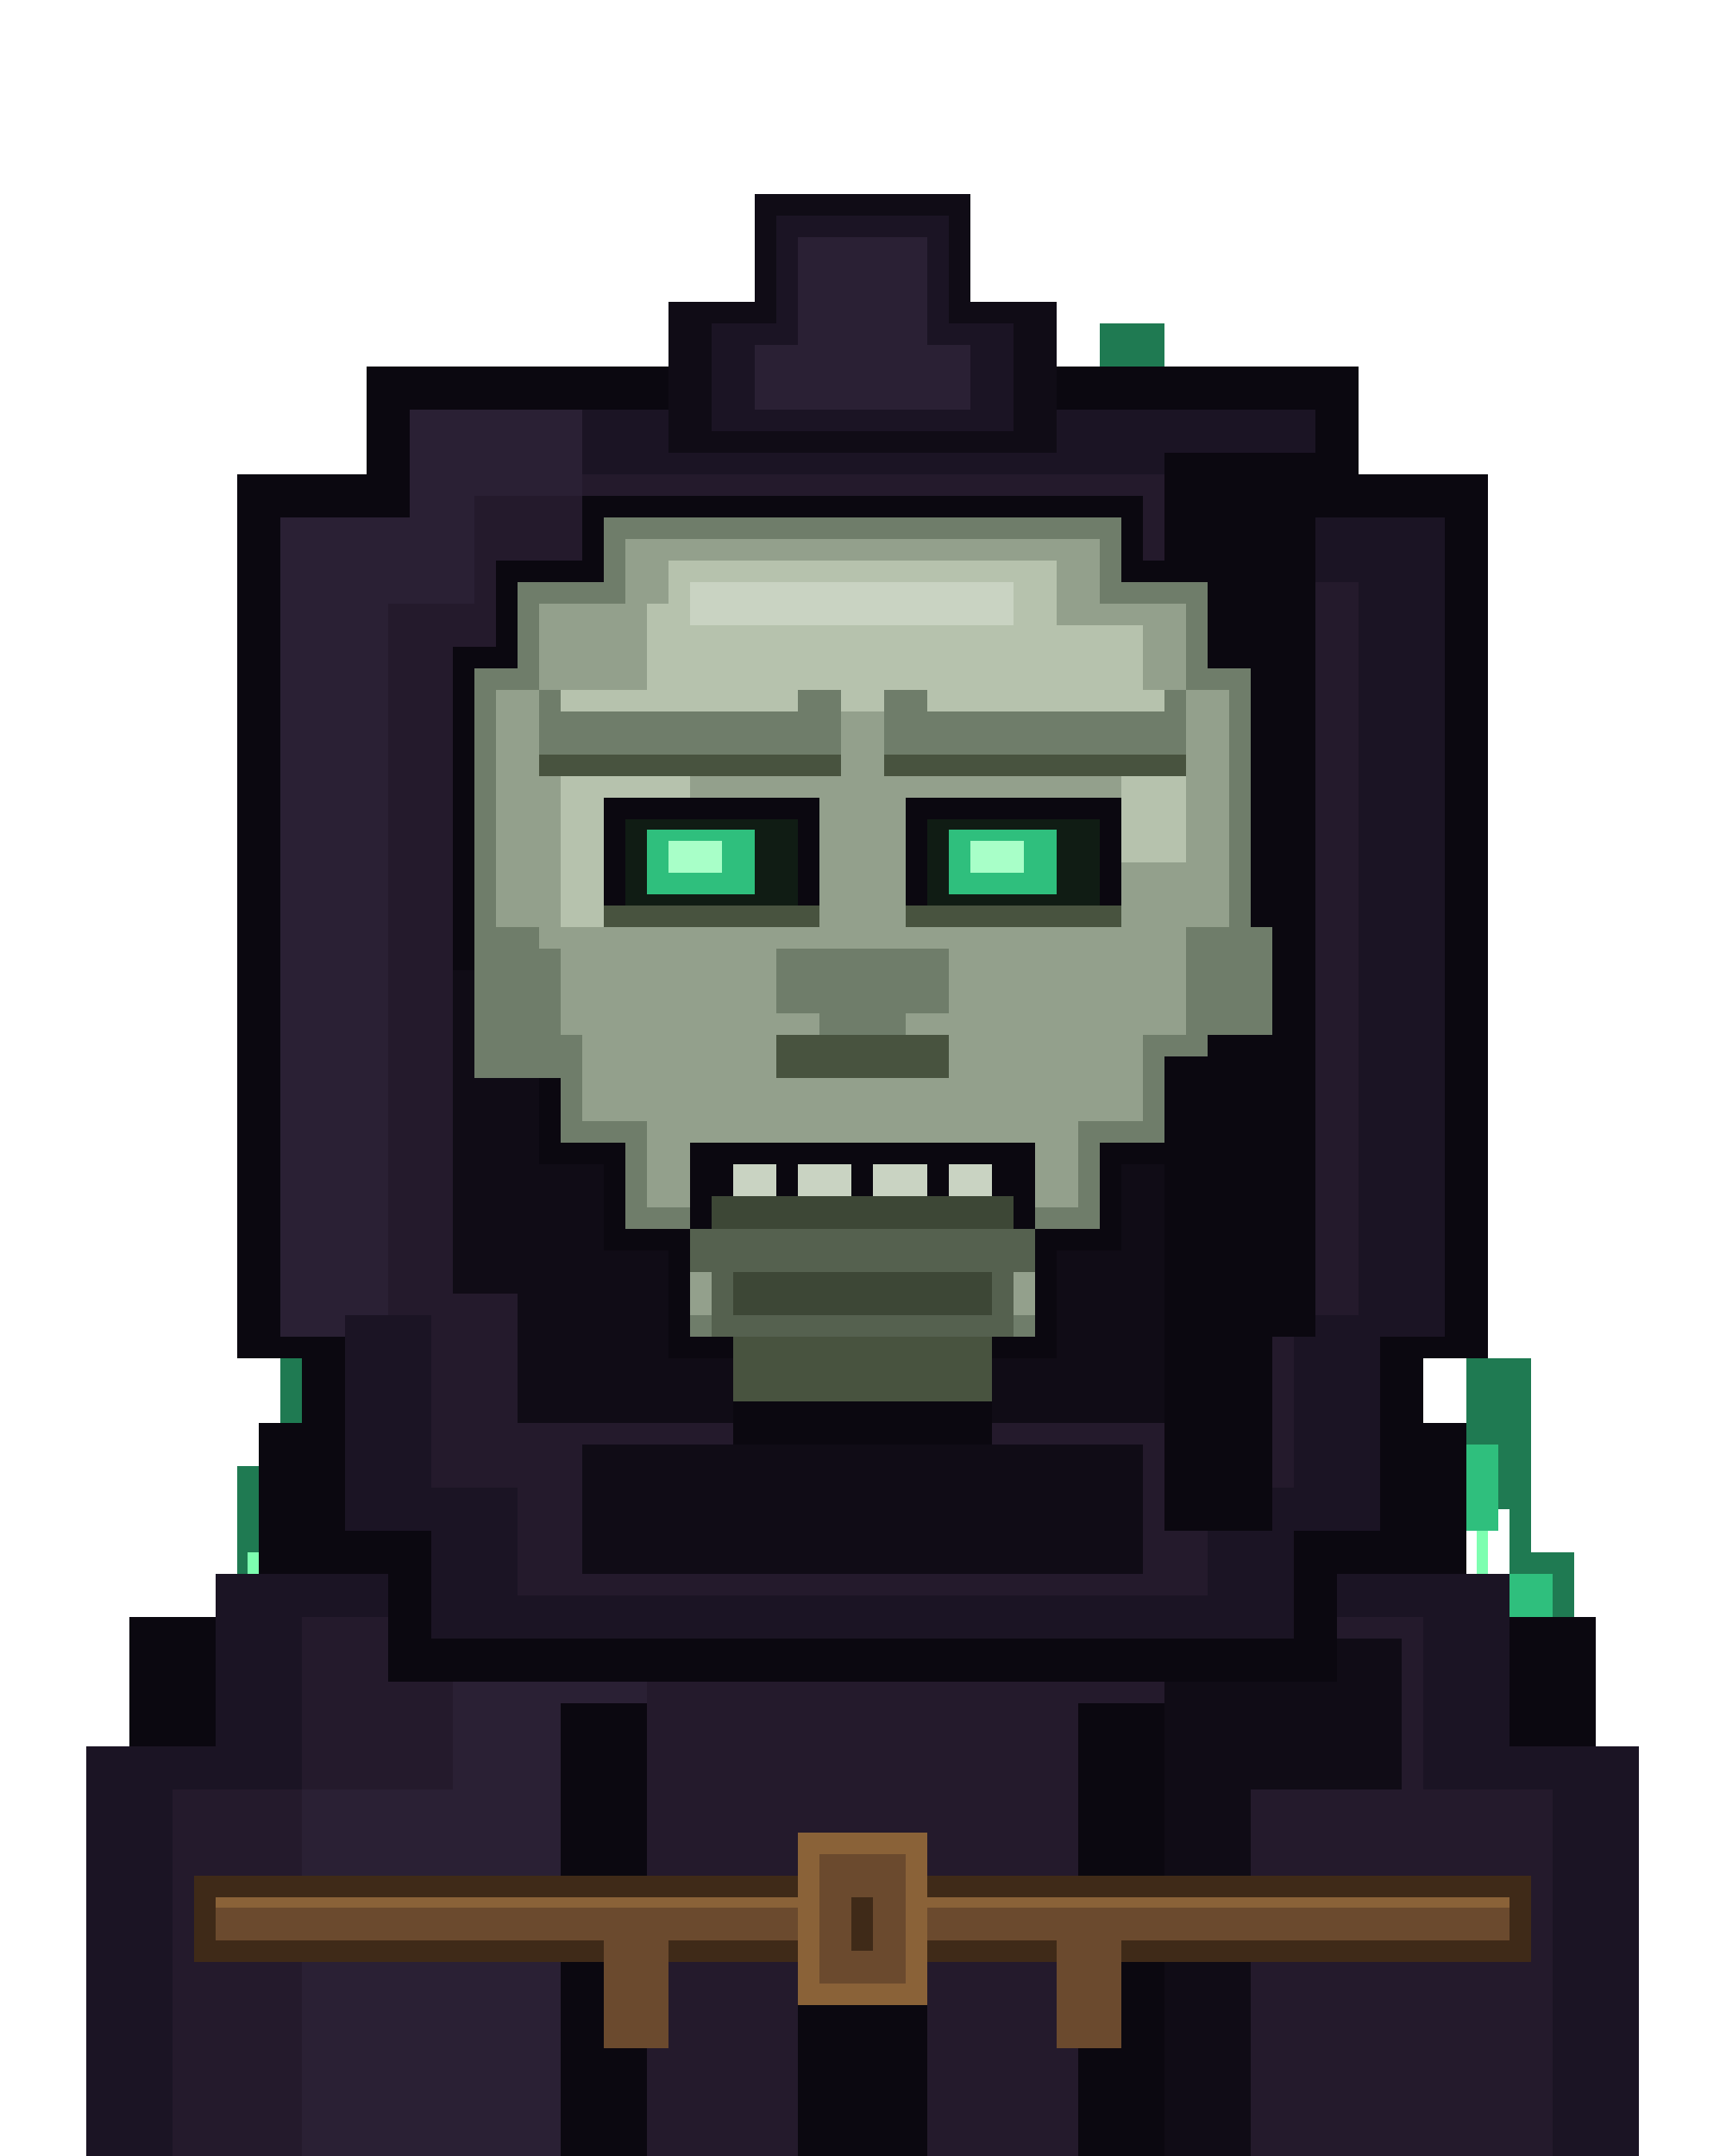
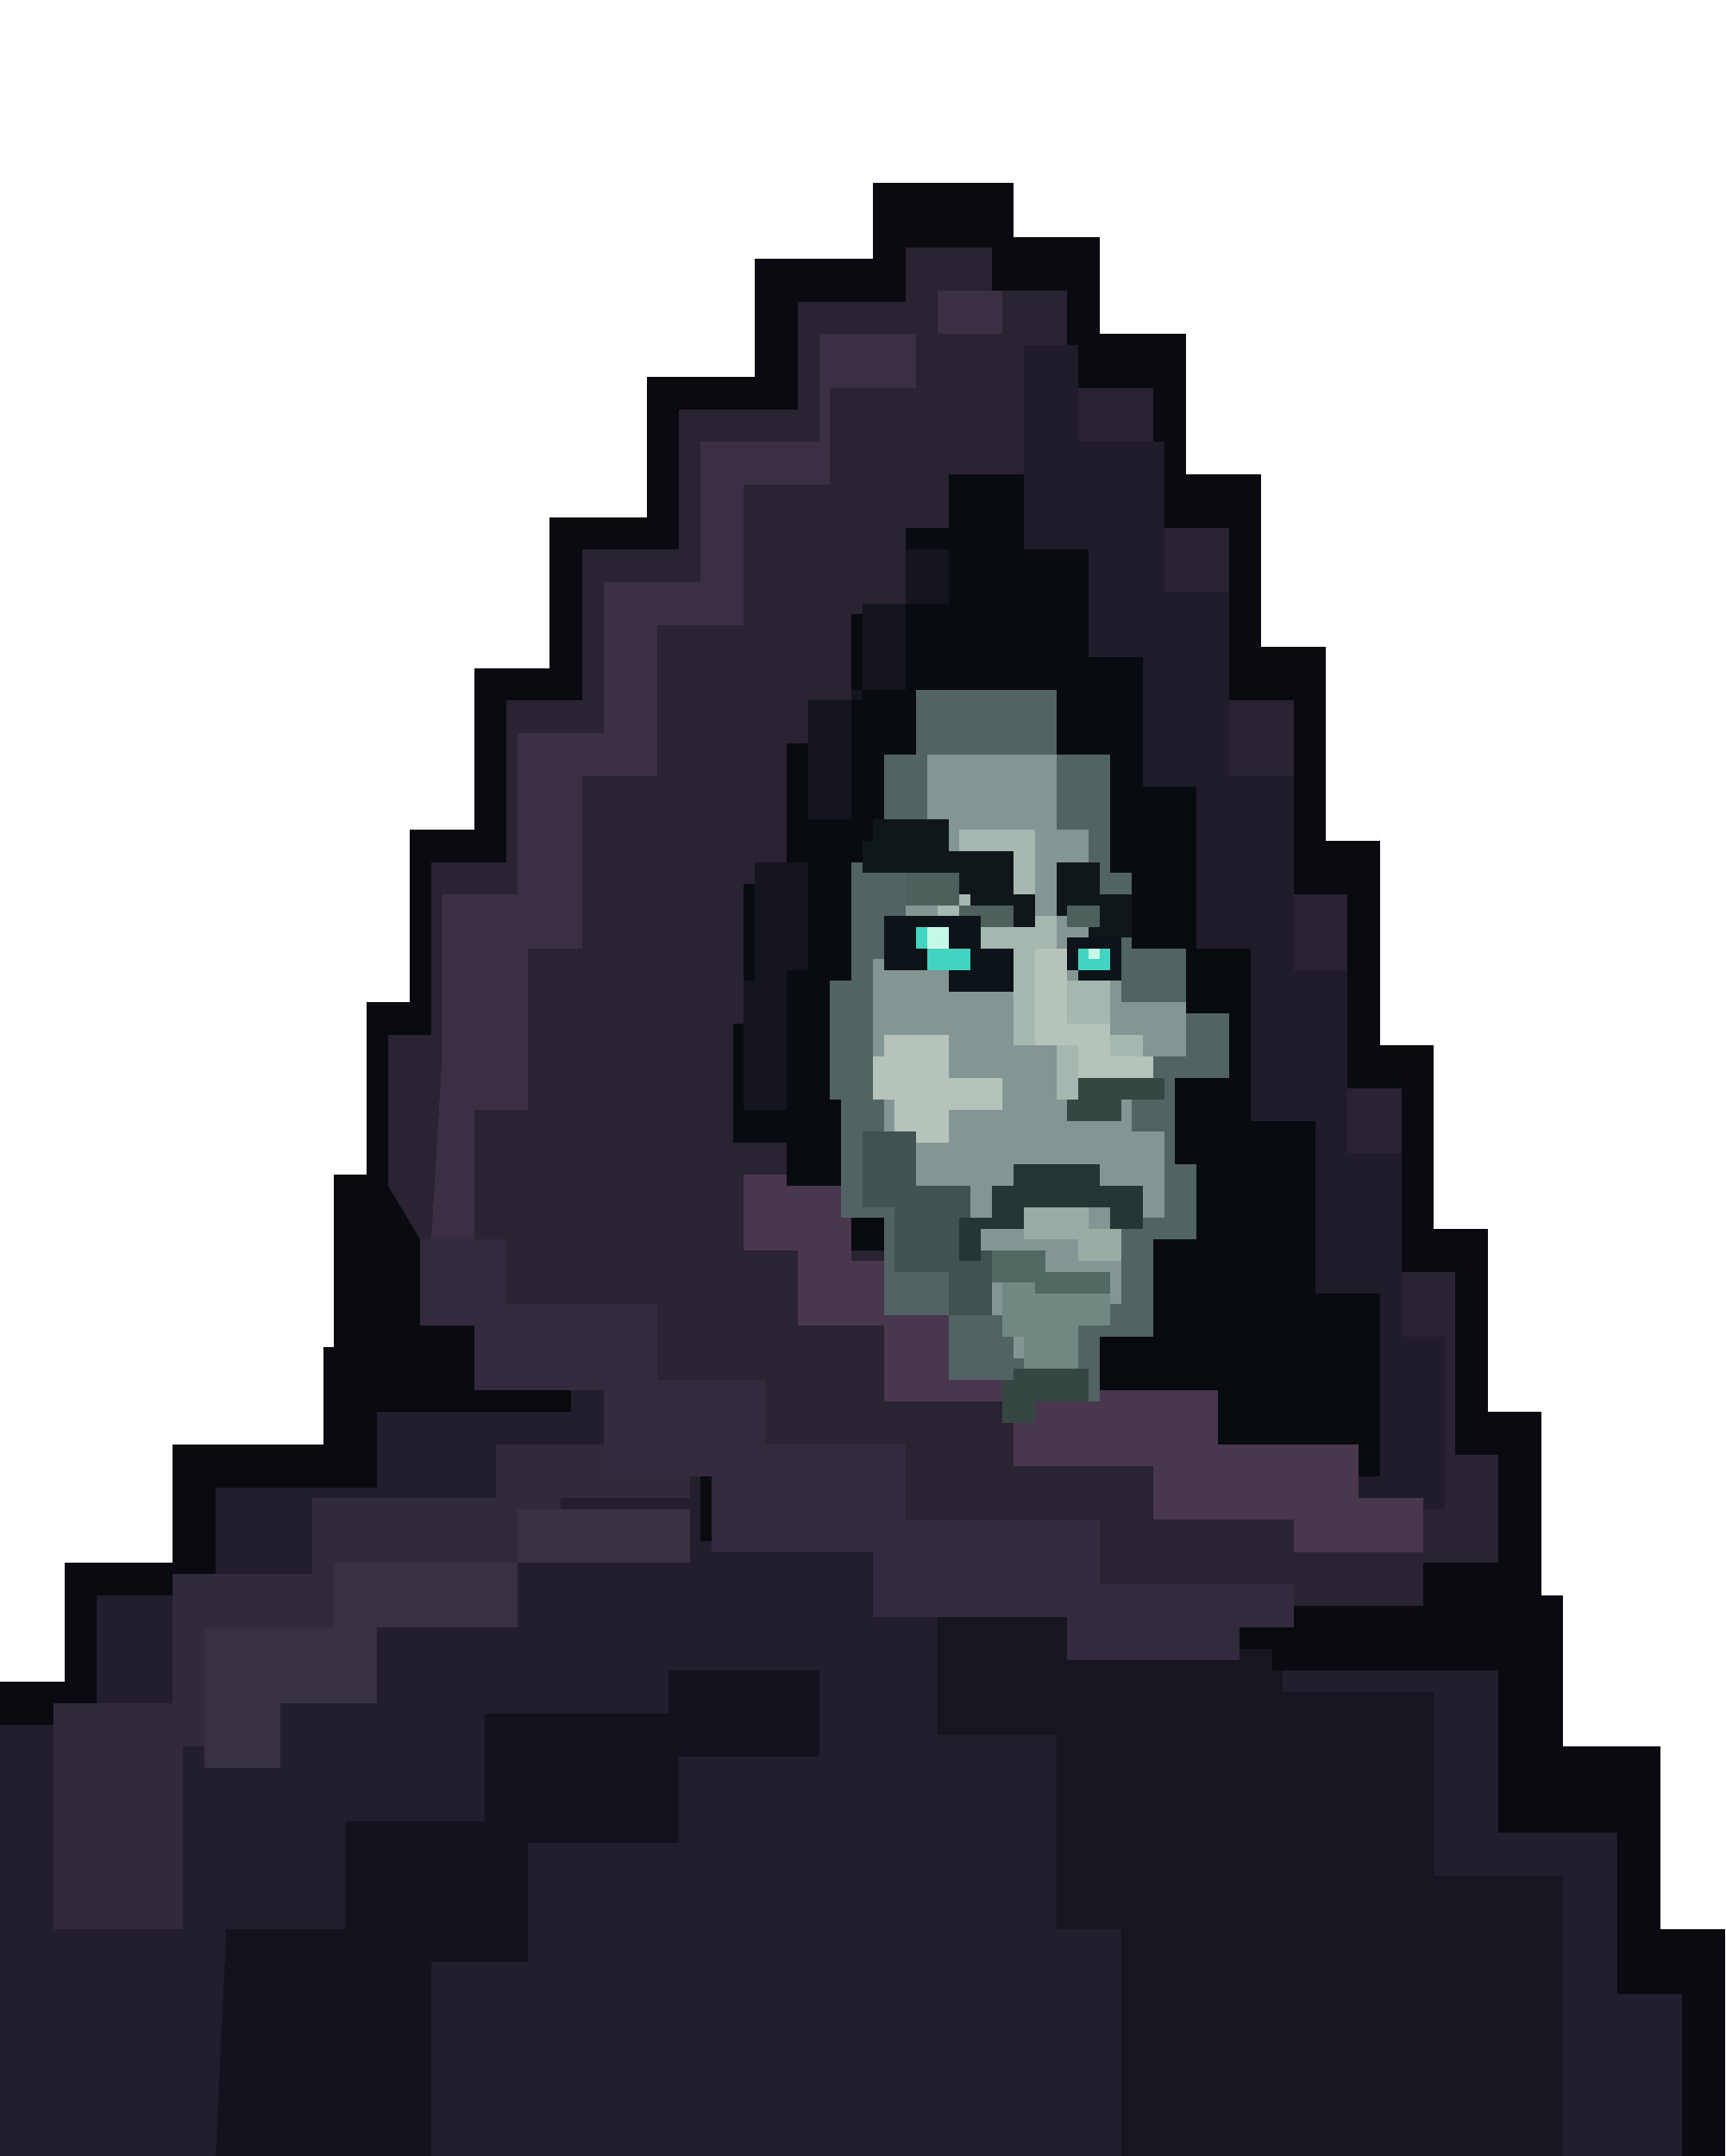
<svg xmlns="http://www.w3.org/2000/svg" width="480" height="600" viewBox="0 0 160 200" shape-rendering="crispEdges" data-expression="neutral">
-   <g id="soul-fire">
-     <path fill="#1f7a52" d="M16 156H22V136H26V120H22V110H28V132H32V152H28V158H16Z" />
-     <path fill="#2fbf7d" d="M20 152H26V138H29V126H26V118H30V136H34V154H20Z" />
-     <path fill="#7dffb0" d="M23 148H27V138H25V144H23Z" />
-     <path fill="#1f7a52" d="M132 158H140V140H136V126H142V144H146V160H132Z" />
-     <path fill="#2fbf7d" d="M134 154H139V142H136V134H139V146H144V156H134Z" />
-     <path fill="#7dffb0" d="M135 150H138V142H137V148H135Z" />
-     <path fill="#2fbf7d" d="M30 74H34V66H31V60H35V70H38V76H30Z" />
-     <path fill="#7dffb0" d="M31 72H33V64H32V70H31Z" />
-     <path fill="#2fbf7d" d="M124 80H128V72H125V66H129V76H132V82H124Z" />
-     <path fill="#1f7a52" d="M100 44H106V36H102V30H108V40H112V48H100Z" />
-   </g>
-   <g id="cloak-back">
-     <path fill="#0b0810" d="M12 200V150H24V132H44V122H116V132H136V150H148V200Z" />
-   </g>
-   <g id="cloak">
-     <path fill="#1b1424" d="M8 200V162H20V146H42V134H118V146H140V162H152V200Z" />
-     <path fill="#241a2c" d="M16 200V166H28V150H48V140H112V150H132V166H144V200Z" />
-     <path fill="#2a2034" d="M28 166H42V152H50V144H60V200H28Z" />
-     <path fill="#100c16" d="M116 166H130V152H122V144H108V200H116Z" />
-     <path fill="#0b0810" d="M52 158H60V200H52ZM100 158H108V200H100ZM74 172H86V200H74Z" />
-   </g>
-   <g id="belt">
-     <path fill="#3f2a18" d="M18 174H142V182H18Z" />
-     <path fill="#6b4a2e" d="M20 176H140V180H20Z" />
-     <path fill="#8a6238" d="M20 176H140V177H20Z" />
-     <path fill="#8a6238" d="M74 170H86V186H74Z" />
-     <path fill="#6b4a2e" d="M76 172H84V184H76Z" />
-     <path fill="#3f2a18" d="M79 176H81V181H79Z" />
-     <path fill="#6b4a2e" d="M56 180H62V190H56ZM98 180H104V190H98Z" />
+   <g id="shoulders">
+     <path fill="#090b10" d="M0 200V156H6V145H16V134H30V125H46V120H93V126H111V136H130V148H145V162H154V179H160V200Z" />
+     <path fill="#221e2d" d="M0 200V160H9V148H20V138H35V131H53V127H89V133H107V144H125V155H139V170H150V185H156V200Z" />
+     <path fill="#302a3b" d="M5 158H16V146H29V139H46V134H64V139H52V145H40V151H26V162H17V179H5Z" />
+     <path fill="#17151f" d="M87 137H103V146H119V157H133V174H145V200H104V179H98V161H87Z" />
+     <path fill="#393140" d="M19 151H31V145H48V140H64V145H48V151H35V158H26V164H19Z" />
+     <path fill="#14131d" d="M21 179H32V169H45V159H62V155H76V163H63V171H49V182H40V200H20Z" />
  </g>
  <g id="hood">
-     <path fill="#0b0810" d="M34 34H126V44H138V126H132V146H124V156H36V146H28V126H22V44H34Z" />
-     <path fill="#1b1424" d="M38 38H122V48H134V124H128V142H120V152H40V142H32V124H26V48H38Z" />
-     <path fill="#241a2c" d="M44 44H116V54H126V122H120V138H112V148H48V138H40V122H34V54H44Z" />
-     <path fill="#100c16" d="M50 58H110V64H118V120H112V132H48V120H42V64H50Z" />
-     <path fill="#2a2034" d="M38 38H54V46H44V56H36V122H32V124H26V48H38Z" />
-     <path fill="#0b0810" d="M108 42H122V124H118V142H108Z" />
-     <path fill="#100c16" d="M70 18H90V28H98V42H62V28H70Z" />
-     <path fill="#1b1424" d="M72 20H88V30H94V40H66V30H72Z" />
-     <path fill="#2a2034" d="M74 22H86V32H90V38H70V32H74Z" />
-     <path fill="#100c16" d="M54 134H106V146H54Z" />
+     <path fill="#090b10" d="M57 126H31V109H34V93H38V77H44V62H51V48H60V35H70V24H81V17H94V22H102V31H110V44H117V60H123V78H128V97H133V114H138V131H143V148H134V155H118V153H99V149H81V143H65V135H57Z" />
+     <path fill="#292332" d="M36 110V96H40V80H47V65H54V51H63V38H74V28H84V23H92V27H99V36H107V49H114V65H120V83H125V101H130V118H135V135H139V145H132V149H118V147H101V143H83V137H68V130H60V121H46V115H39Z" />
+     <path fill="#3b3043" d="M41 98V83H48V68H56V54H65V41H76V31H87V27H93V31H85V36H77V45H69V58H61V72H54V88H49V103H44V115H40Z" />
+     <path fill="#201c29" d="M95 32H100V41H108V55H114V72H120V90H125V107H130V124H134V140H126V136H119V121H113V105H108V88H103V71H98V54H95Z" />
+     <path fill="#080b10" d="M88 44H95V51H101V61H106V73H111V88H116V104H122V120H128V137H119V135H107V130H94V124H82V116H73V106H68V95H69V82H73V69H79V57H84V49H88Z" />
+     <path fill="#15151e" d="M84 51H88V56H84V64H79V76H75V90H73V103H69V91H70V80H75V65H80V56H84Z" />
+     <path fill="#49374e" d="M73 110H79V117H88V123H100V129H113V134H126V139H132V144H120V141H107V136H94V130H82V123H74V116H69V109H73Z" />
+     <path fill="#342a3d" d="M39 115H47V121H61V128H71V134H84V141H102V147H120V151H115V154H99V150H81V144H66V137H56V129H44V123H39Z" />
  </g>
  <g id="face">
-     <path fill="#0b0810" d="M54 46H106V52H114V60H118V90H114V100H110V108H104V116H98V126H92V134H68V126H62V116H56V108H50V100H46V90H42V60H46V52H54Z" />
-     <path fill="#6f7d6a" d="M56 48H104V54H112V62H116V88H112V98H108V106H102V114H96V124H92V130H68V124H64V114H58V106H52V98H48V88H44V62H48V54H56Z" />
-     <path fill="#93a08c" d="M58 50H102V56H110V64H114V86H110V96H106V104H100V112H96V122H64V112H60V104H54V96H50V86H46V64H50V56H58Z" />
-     <path fill="#b6c2ad" d="M62 52H98V58H106V66H110V80H104V72H96V66H64V74H58V86H52V66H60V56H62Z" />
-     <path fill="#c9d3c2" d="M64 54H94V58H64Z" />
-     <path fill="#55614f" d="M66 118H94V124H66Z" />
-     <path fill="#48533f" d="M68 124H92V130H68Z" />
-     <path fill="#6f7d6a" d="M44 88H52V100H44ZM112 86H118V96H112Z" />
+     <path fill="#526363" d="M85 64H98V70H103V81H105V88H110V94H114V100H109V108H111V115H107V124H102V130H94V128H88V122H82V113H78V102H77V91H79V80H82V70H85Z" />
+     <path fill="#849694" d="M86 70H98V77H101V87H104V93H110V98H105V105H108V113H104V121H100V126H94V122H90V116H85V107H82V98H81V89H84V79H86Z" />
+     <path fill="#a6b7b0" d="M89 77H96V85H98V91H103V96H106V98H101V102H98V97H94V90H91V85H87V81H89Z" />
+     <path fill="#b5c3ba" d="M82 96H88V100H93V103H88V106H83V102H81V98H82Z" />
+     <path fill="#415350" d="M80 105H85V110H90V116H92V122H88V118H83V112H80Z" />
+     <path fill="#718882" d="M93 118H103V123H100V127H95V124H93Z" />
+     <path fill="#354743" d="M94 127H101V130H96V132H93V128H94Z" />
  </g>
  <g id="expression-brows">
-     <path fill="#6f7d6a" d="M50 64H78V70H50ZM82 64H110V70H82Z" />
-     <path fill="#b6c2ad" d="M52 64H74V66H52ZM86 64H108V66H86Z" />
-     <path fill="#48533f" d="M50 70H78V72H50ZM82 70H110V72H82Z" />
+     <path fill="#10171b" d="M81 76H88V79H94V83H96V86H90V83H84V81H80V78H81ZM98 80H102V83H105V87H101V85H98Z" />
+     <path fill="#4d605c" d="M84 81H89V84H94V86H89V84H84ZM99 84H102V86H99Z" />
  </g>
  <g id="expression-eyes">
-     <path fill="#0b0810" d="M56 74H76V86H56Z" />
-     <path fill="#0b0810" d="M84 74H104V86H84Z" />
-     <path fill="#101c14" d="M58 76H74V84H58ZM86 76H102V84H86Z" />
-     <path fill="#2fbf7d" d="M60 77H70V83H60ZM88 77H98V83H88Z" />
-     <path fill="#a8ffc8" d="M62 78H67V81H62ZM90 78H95V81H90Z" />
-     <path fill="#48533f" d="M56 84H76V86H56ZM84 84H104V86H84Z" />
+     <path fill="#0c1419" d="M82 85H91V88H94V92H88V90H82ZM99 87H104V91H100V90H99Z" />
+     <path fill="#42d4c1" d="M85 86H88V88H90V90H86V88H85ZM100 88H103V90H100Z" />
+     <path fill="#c5f8e7" d="M86 86H88V88H86ZM101 88H102V89H101Z" />
  </g>
  <g id="expression-mouth">
-     <path fill="#6f7d6a" d="M72 88H88V94H84V100H76V94H72Z" />
-     <path fill="#48533f" d="M72 96H88V100H72Z" />
-     <path fill="#0b0810" d="M64 106H96V114H64Z" />
-     <path fill="#c9d3c2" d="M68 108H92V111H68Z" />
-     <path fill="#0b0810" d="M72 108H74V111H72ZM79 108H81V111H79ZM86 108H88V111H86Z" />
-     <path fill="#3d4736" d="M66 111H94V114H66Z" />
-     <path fill="#55614f" d="M64 114H96V118H64Z" />
-     <path fill="#3d4736" d="M68 118H92V122H68Z" />
+     <path fill="#b5c3ba" d="M96 88H99V95H103V98H107V100H100V97H96Z" />
+     <path fill="#354743" d="M100 100H108V102H104V104H99V102H100Z" />
+     <path fill="#253734" d="M94 108H102V110H106V114H103V112H95V114H91V117H89V113H92V110H94Z" />
+     <path fill="#9aaca3" d="M95 112H101V114H104V117H100V115H95Z" />
+     <path fill="#526963" d="M92 116H97V118H103V120H96V119H92Z" />
  </g>
</svg>
